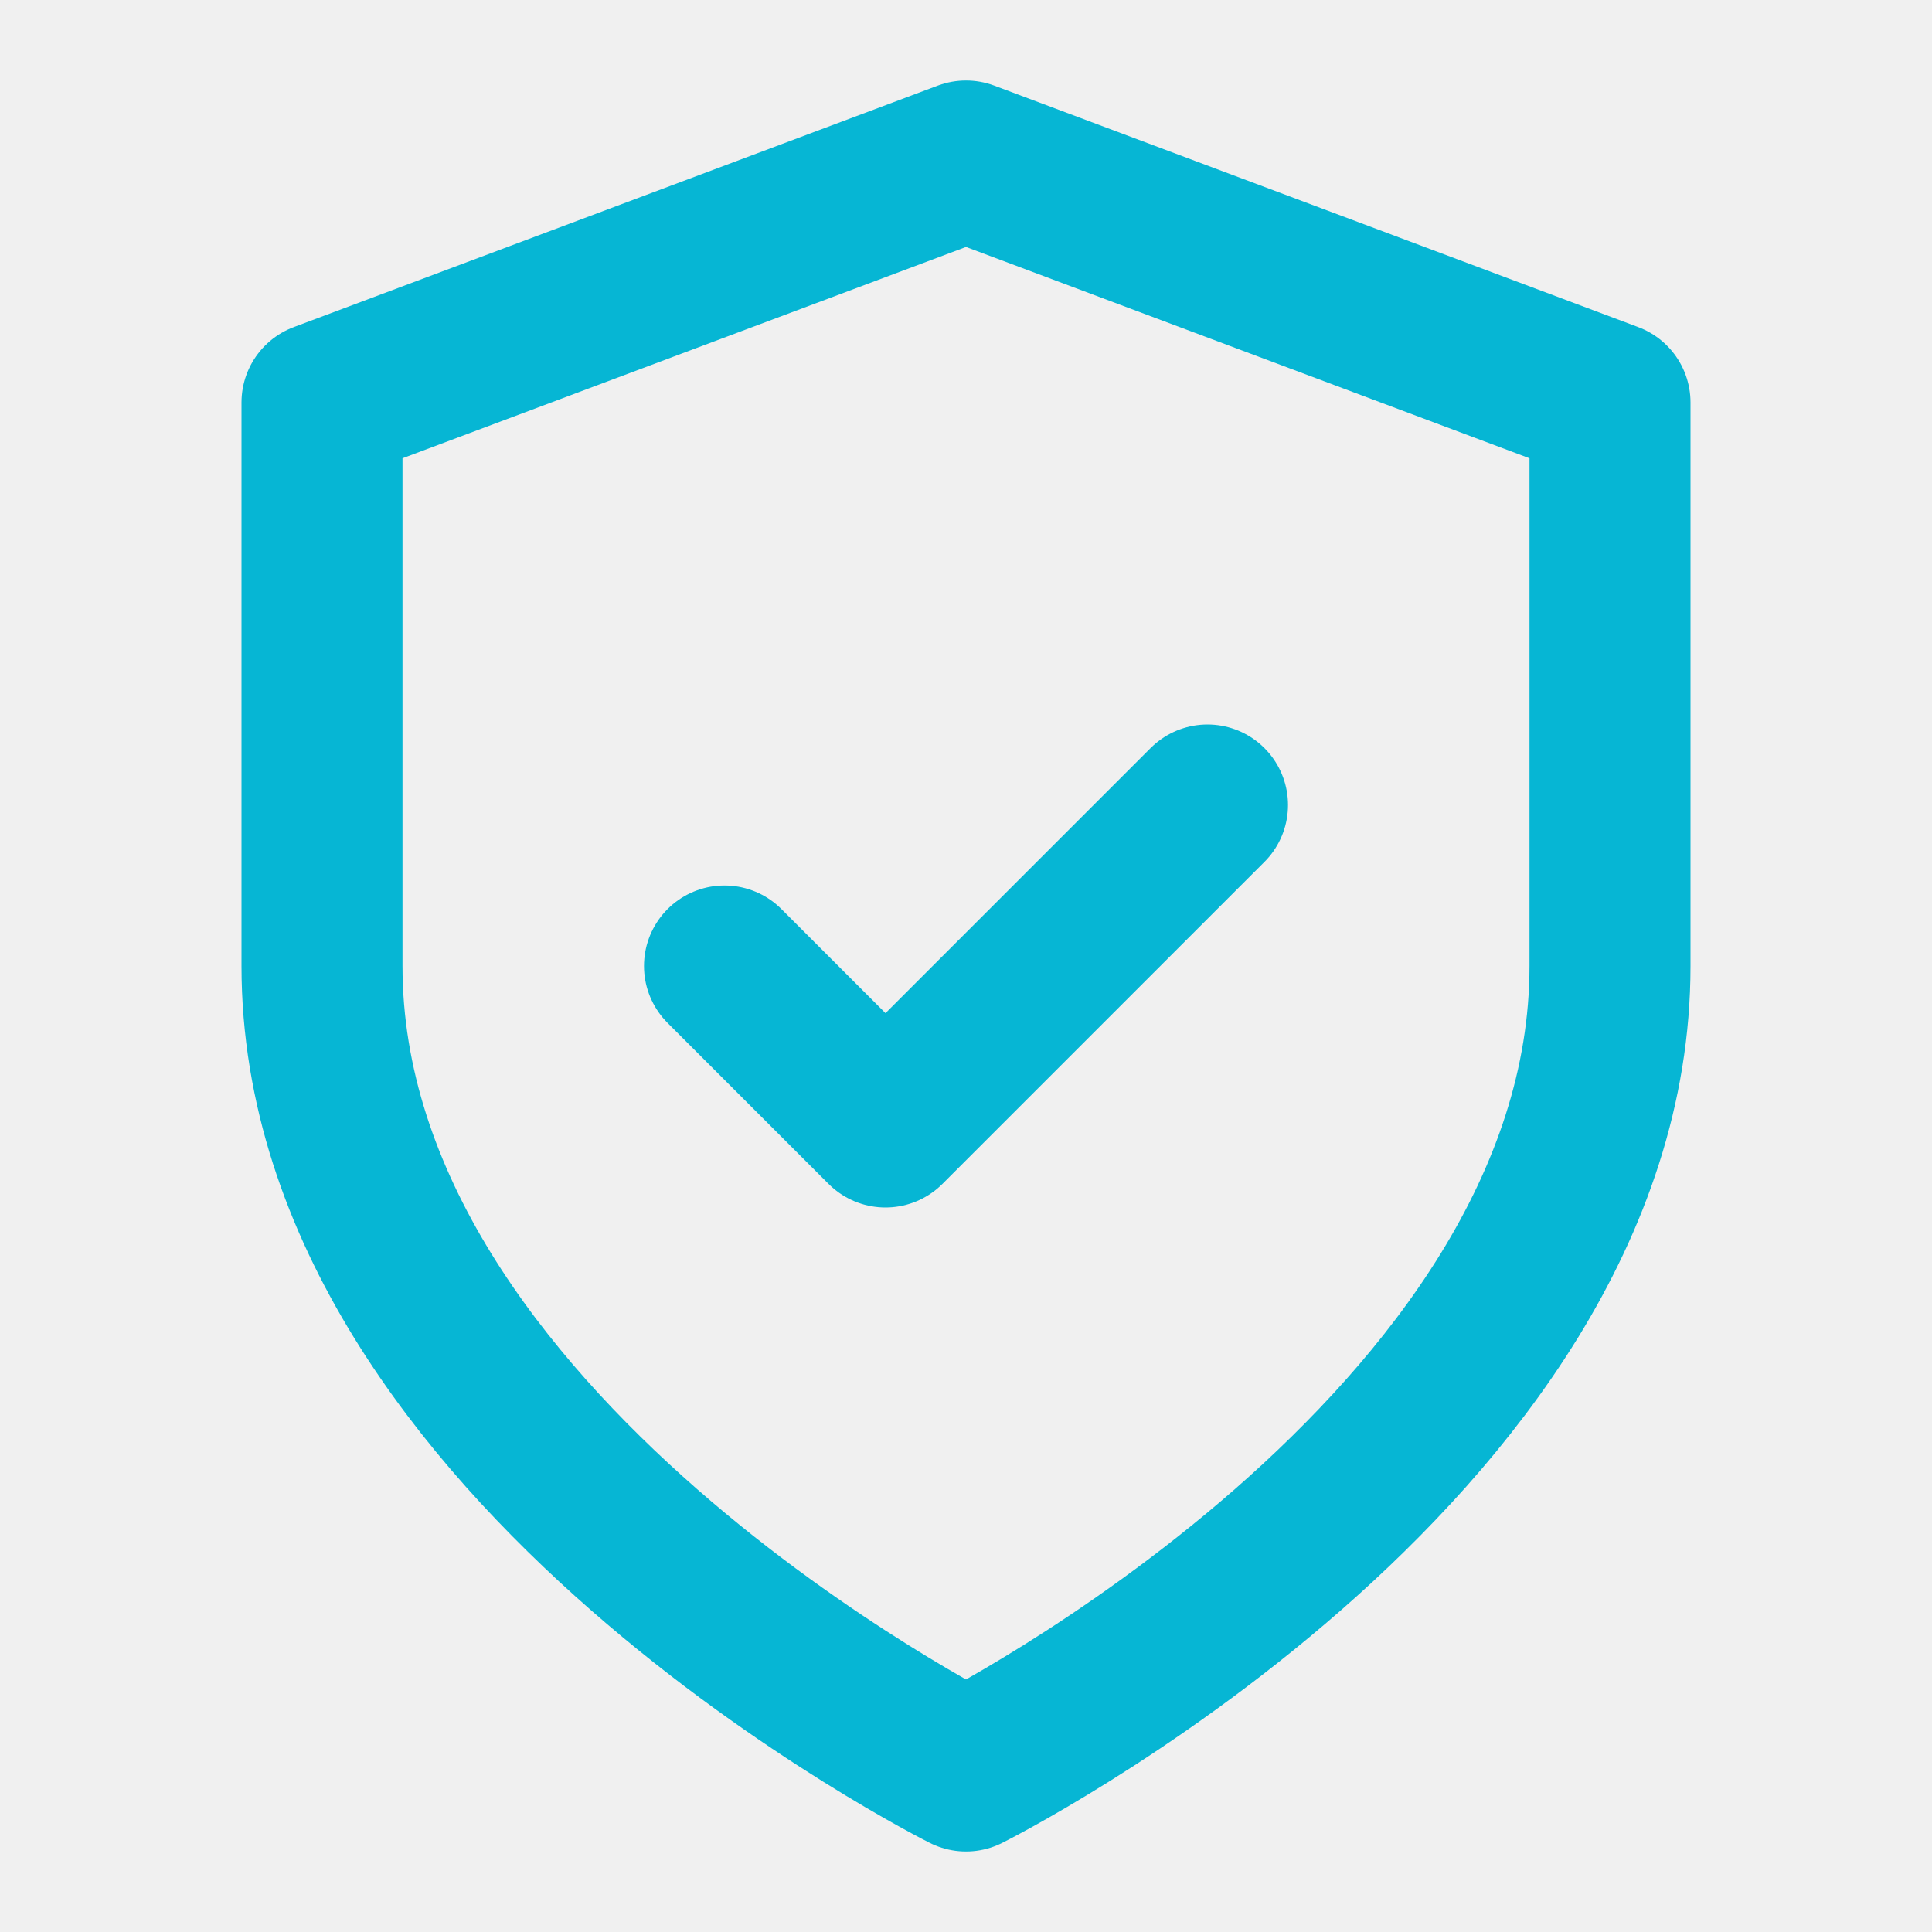
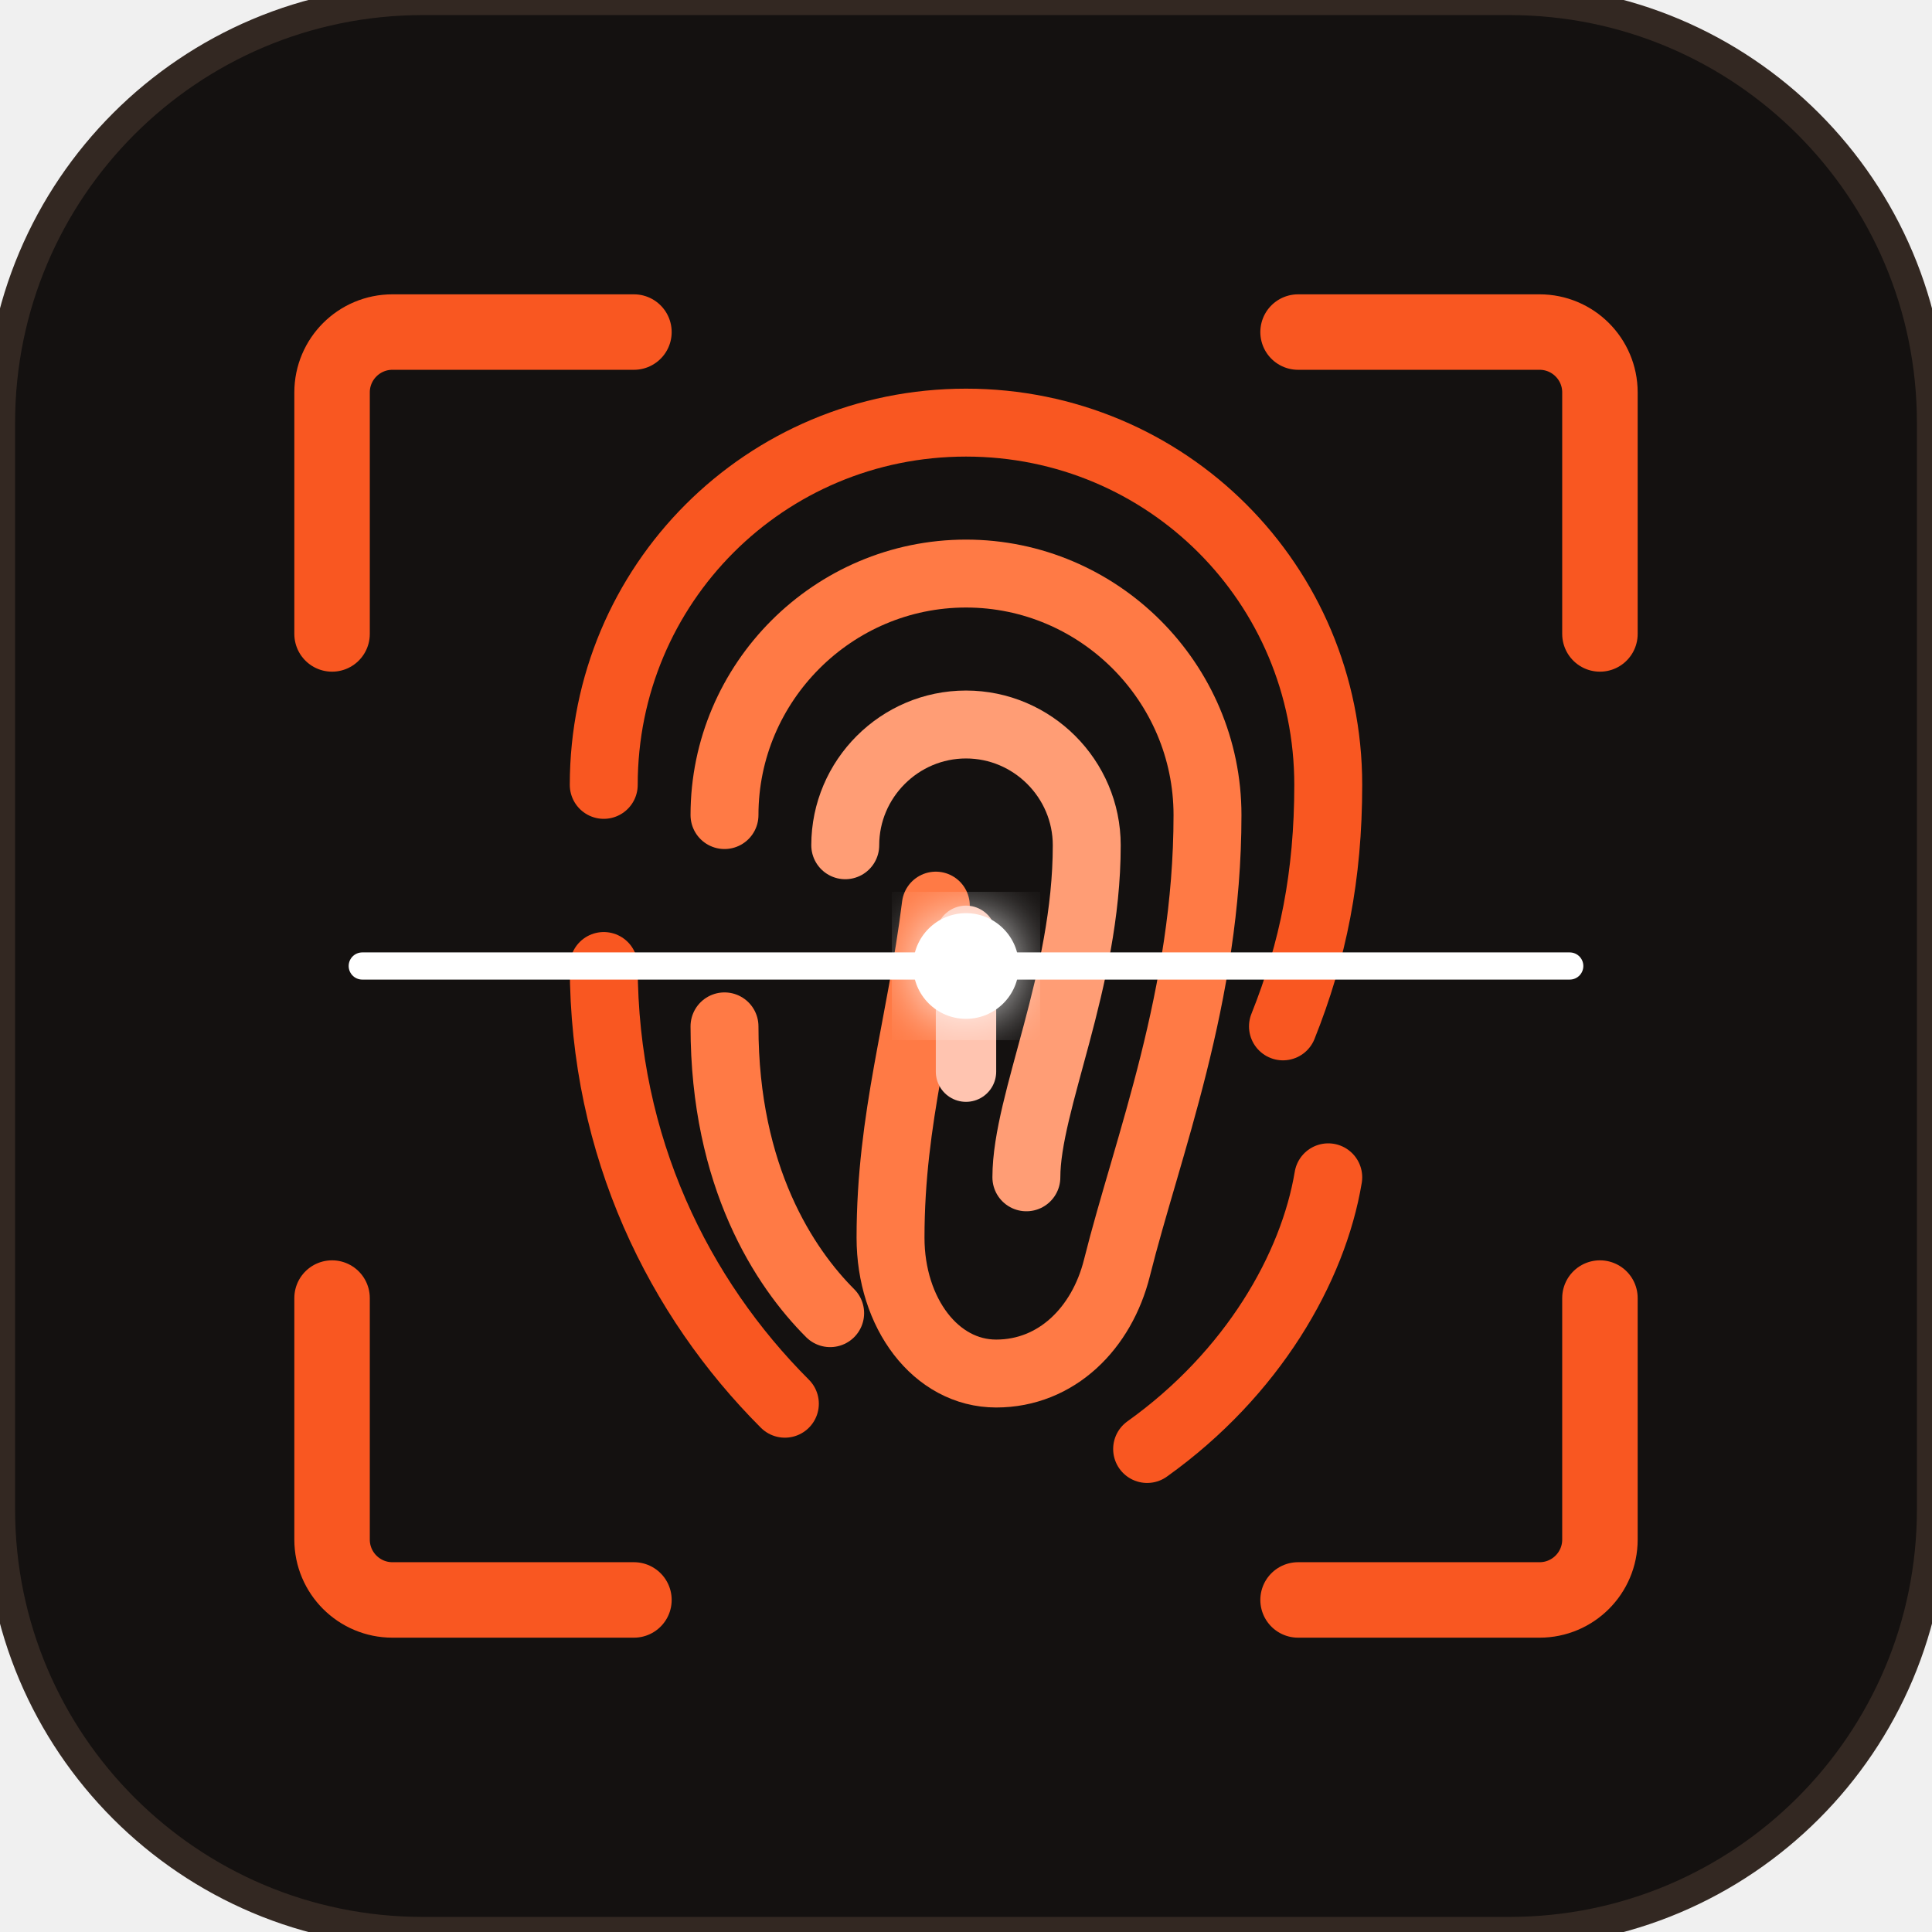
- <svg xmlns="http://www.w3.org/2000/svg" viewBox="0 0 24 24" fill="none" stroke="#06b6d4" stroke-width="2" stroke-linecap="round" stroke-linejoin="round">
-   <path d="M12 22s8-4 8-10V5l-8-3-8 3v7c0 6 8 10 8 10z" />
-   <path d="m9 12 2 2 4-4" />
+ <svg xmlns="http://www.w3.org/2000/svg" viewBox="0 0 128 128" width="100%" height="100%">
+   <defs>
+     <linearGradient id="scanGlow" x1="0%" y1="0%" x2="100%" y2="0%">
+       <stop offset="0%" stop-color="#f95721" stop-opacity="0" />
+       <stop offset="50%" stop-color="#ff936b" stop-opacity="1" />
+       <stop offset="100%" stop-color="#f95721" stop-opacity="0" />
+     </linearGradient>
+     <filter id="laserGlow" x="-20%" y="-20%" width="140%" height="140%">
+       <feGaussianBlur stdDeviation="2" result="blur" />
+       <feMerge>
+         <feMergeNode in="blur" />
+         <feMergeNode in="SourceGraphic" />
+       </feMerge>
+     </filter>
+   </defs>
+   <rect width="128" height="128" rx="28" fill="#141110" />
+   <rect width="128" height="128" rx="28" stroke="#332822" stroke-width="2" fill="none" />
+   <path d="M 22 42 L 22 26 A 4 4 0 0 1 26 22 L 42 22" fill="none" stroke="#f95721" stroke-width="5" stroke-linecap="round" stroke-linejoin="round" />
+   <path d="M 86 22 L 102 22 A 4 4 0 0 1 106 26 L 106 42" fill="none" stroke="#f95721" stroke-width="5" stroke-linecap="round" stroke-linejoin="round" />
+   <path d="M 22 86 L 22 102 A 4 4 0 0 0 26 106 L 42 106" fill="none" stroke="#f95721" stroke-width="5" stroke-linecap="round" stroke-linejoin="round" />
+   <path d="M 106 86 L 106 102 A 4 4 0 0 1 102 106 L 86 106" fill="none" stroke="#f95721" stroke-width="5" stroke-linecap="round" stroke-linejoin="round" />
+   <path d="M 40 52 C 40 38.7 50.7 28 64 28 C 77.3 28 88 38.7 88 52 C 88 58 87 63 85 68" fill="none" stroke="#f95721" stroke-width="4.5" stroke-linecap="round" />
+   <path d="M 40 64 C 40 76 45 86 52 93" fill="none" stroke="#f95721" stroke-width="4.5" stroke-linecap="round" />
+   <path d="M 88 78 C 87 84 83 91 76 96" fill="none" stroke="#f95721" stroke-width="4.5" stroke-linecap="round" />
+   <path d="M 48 54 C 48 45.2 55.2 38 64 38 C 72.8 38 80 45.2 80 54 C 80 66 76 76 74 84 C 73 88 70 91 66 91 C 62 91 59 87 59 82 C 59 74 61 68 62 60" fill="none" stroke="#ff7a45" stroke-width="4.5" stroke-linecap="round" />
+   <path d="M 48 68 C 48 78 52 84 55 87" fill="none" stroke="#ff7a45" stroke-width="4.5" stroke-linecap="round" />
+   <path d="M 56 56 C 56 51.6 59.6 48 64 48 C 68.4 48 72 51.6 72 56 C 72 65 68 73 68 78" fill="none" stroke="#ff9d75" stroke-width="4.5" stroke-linecap="round" />
+   <path d="M 64 62 L 64 71" fill="none" stroke="#ffc4b0" stroke-width="4" stroke-linecap="round" />
+   <line x1="16" y1="64" x2="112" y2="64" stroke="url(#scanGlow)" stroke-width="4" filter="url(#laserGlow)" stroke-linecap="round" />
+   <line x1="24" y1="64" x2="104" y2="64" stroke="#ffffff" stroke-width="1.8" stroke-linecap="round" />
+   <circle cx="64" cy="64" r="3.5" fill="#ffffff" filter="url(#laserGlow)" />
</svg>
